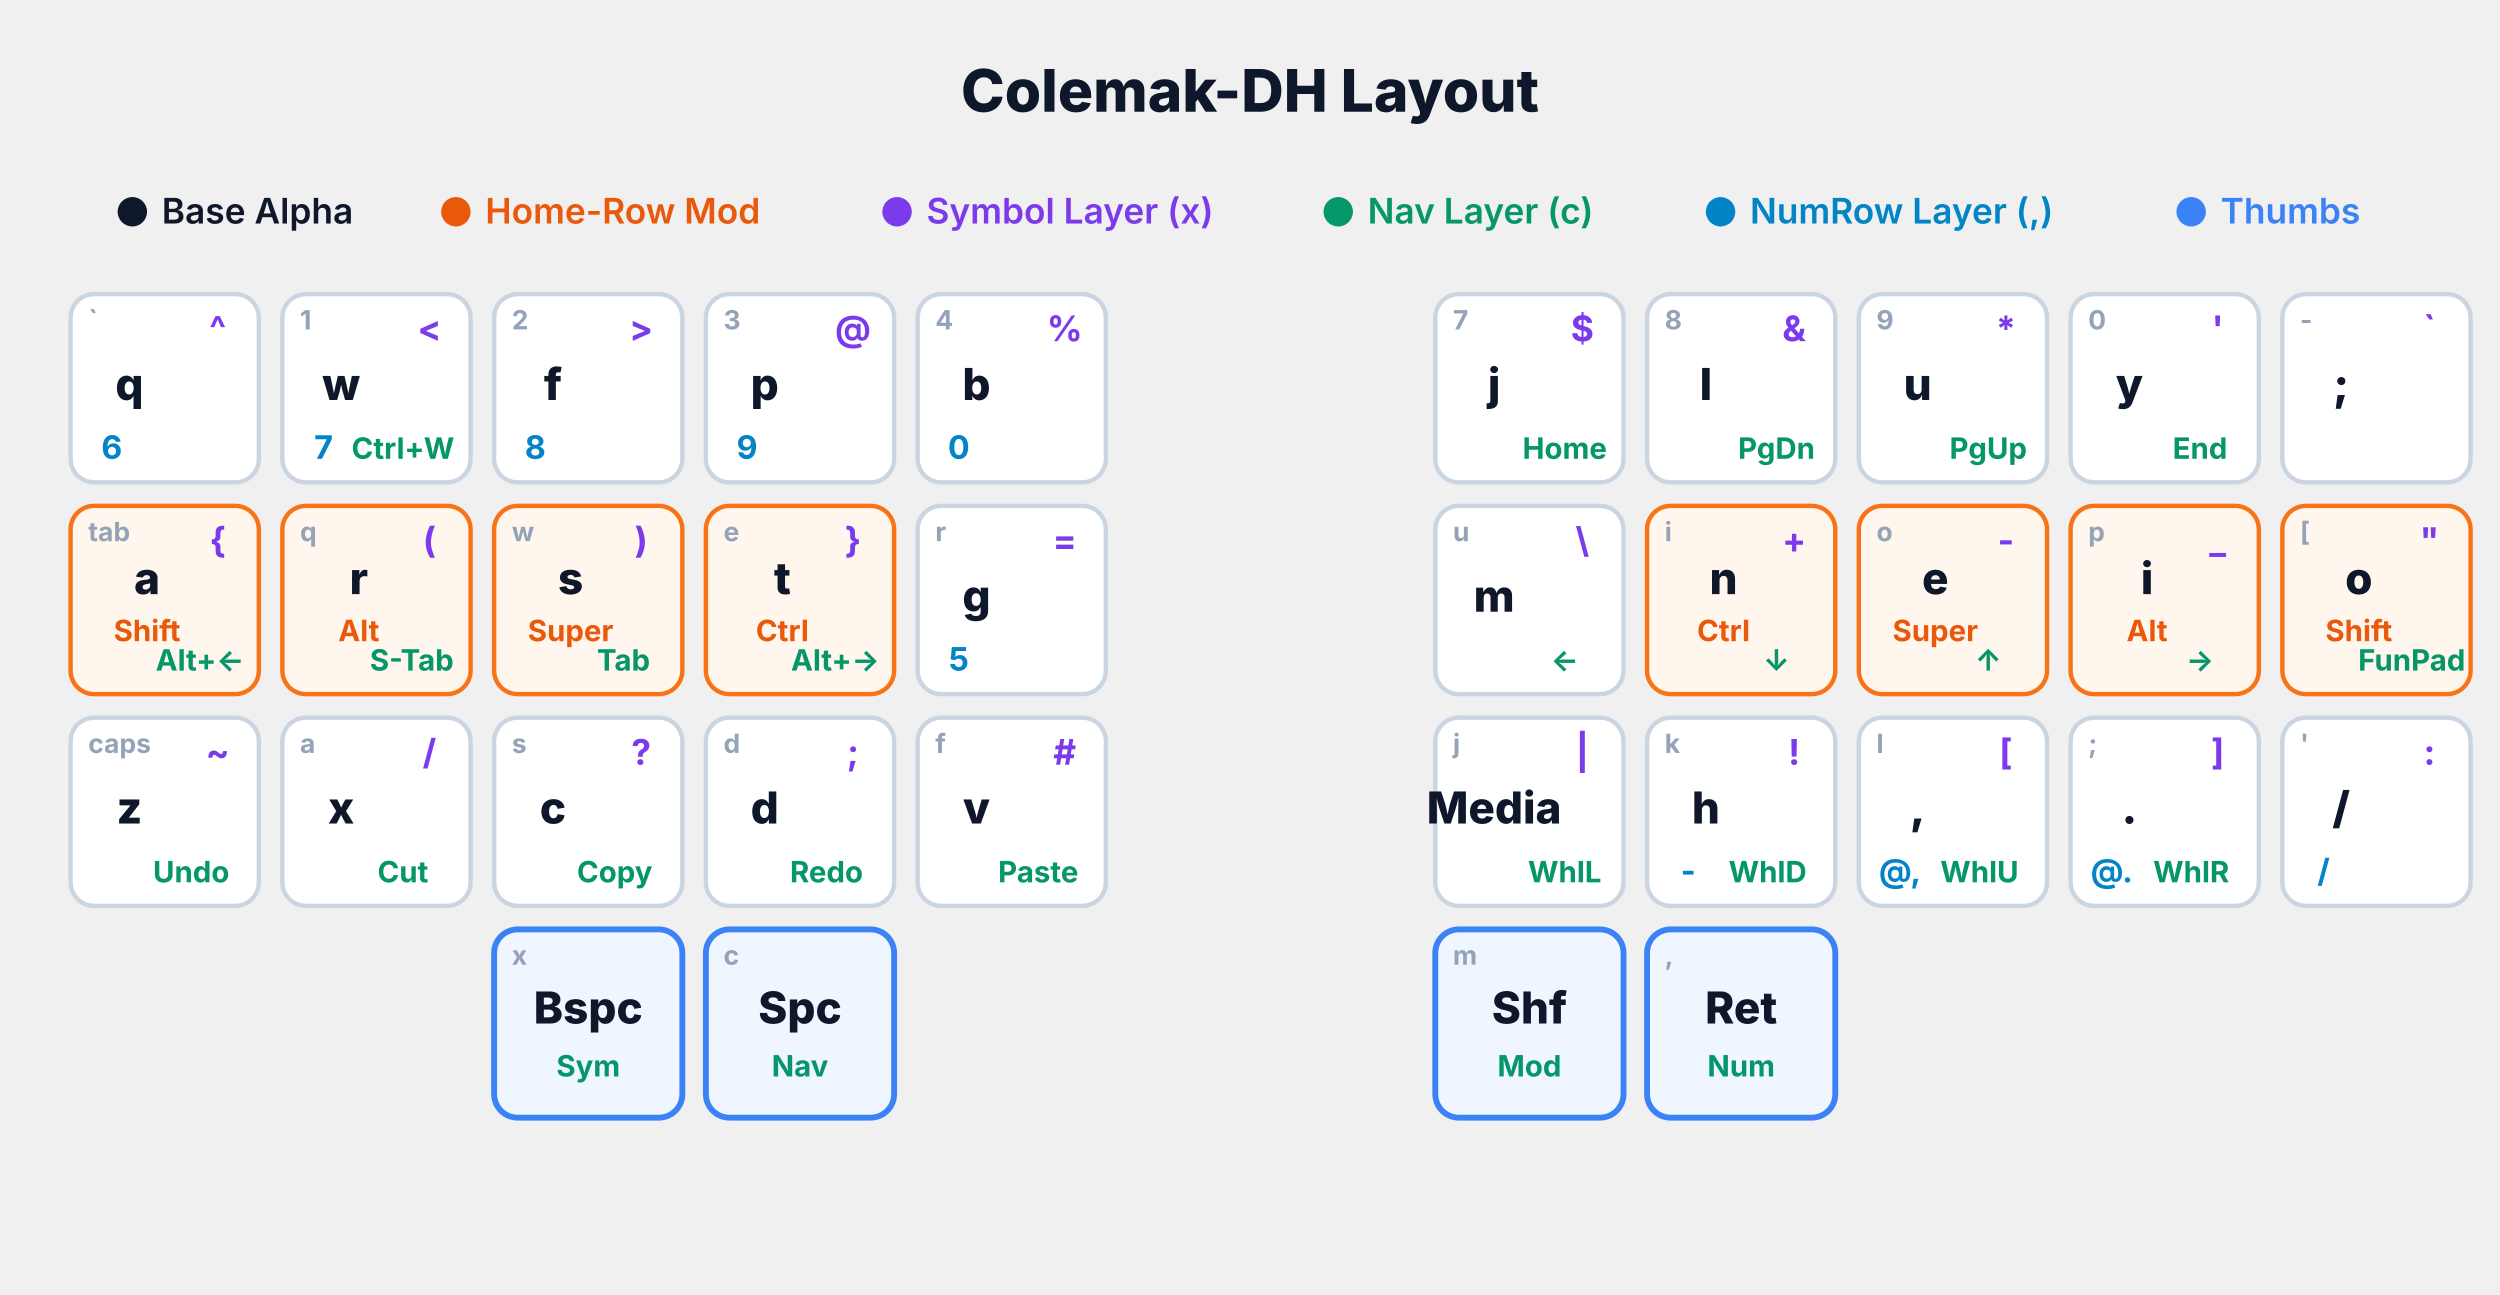
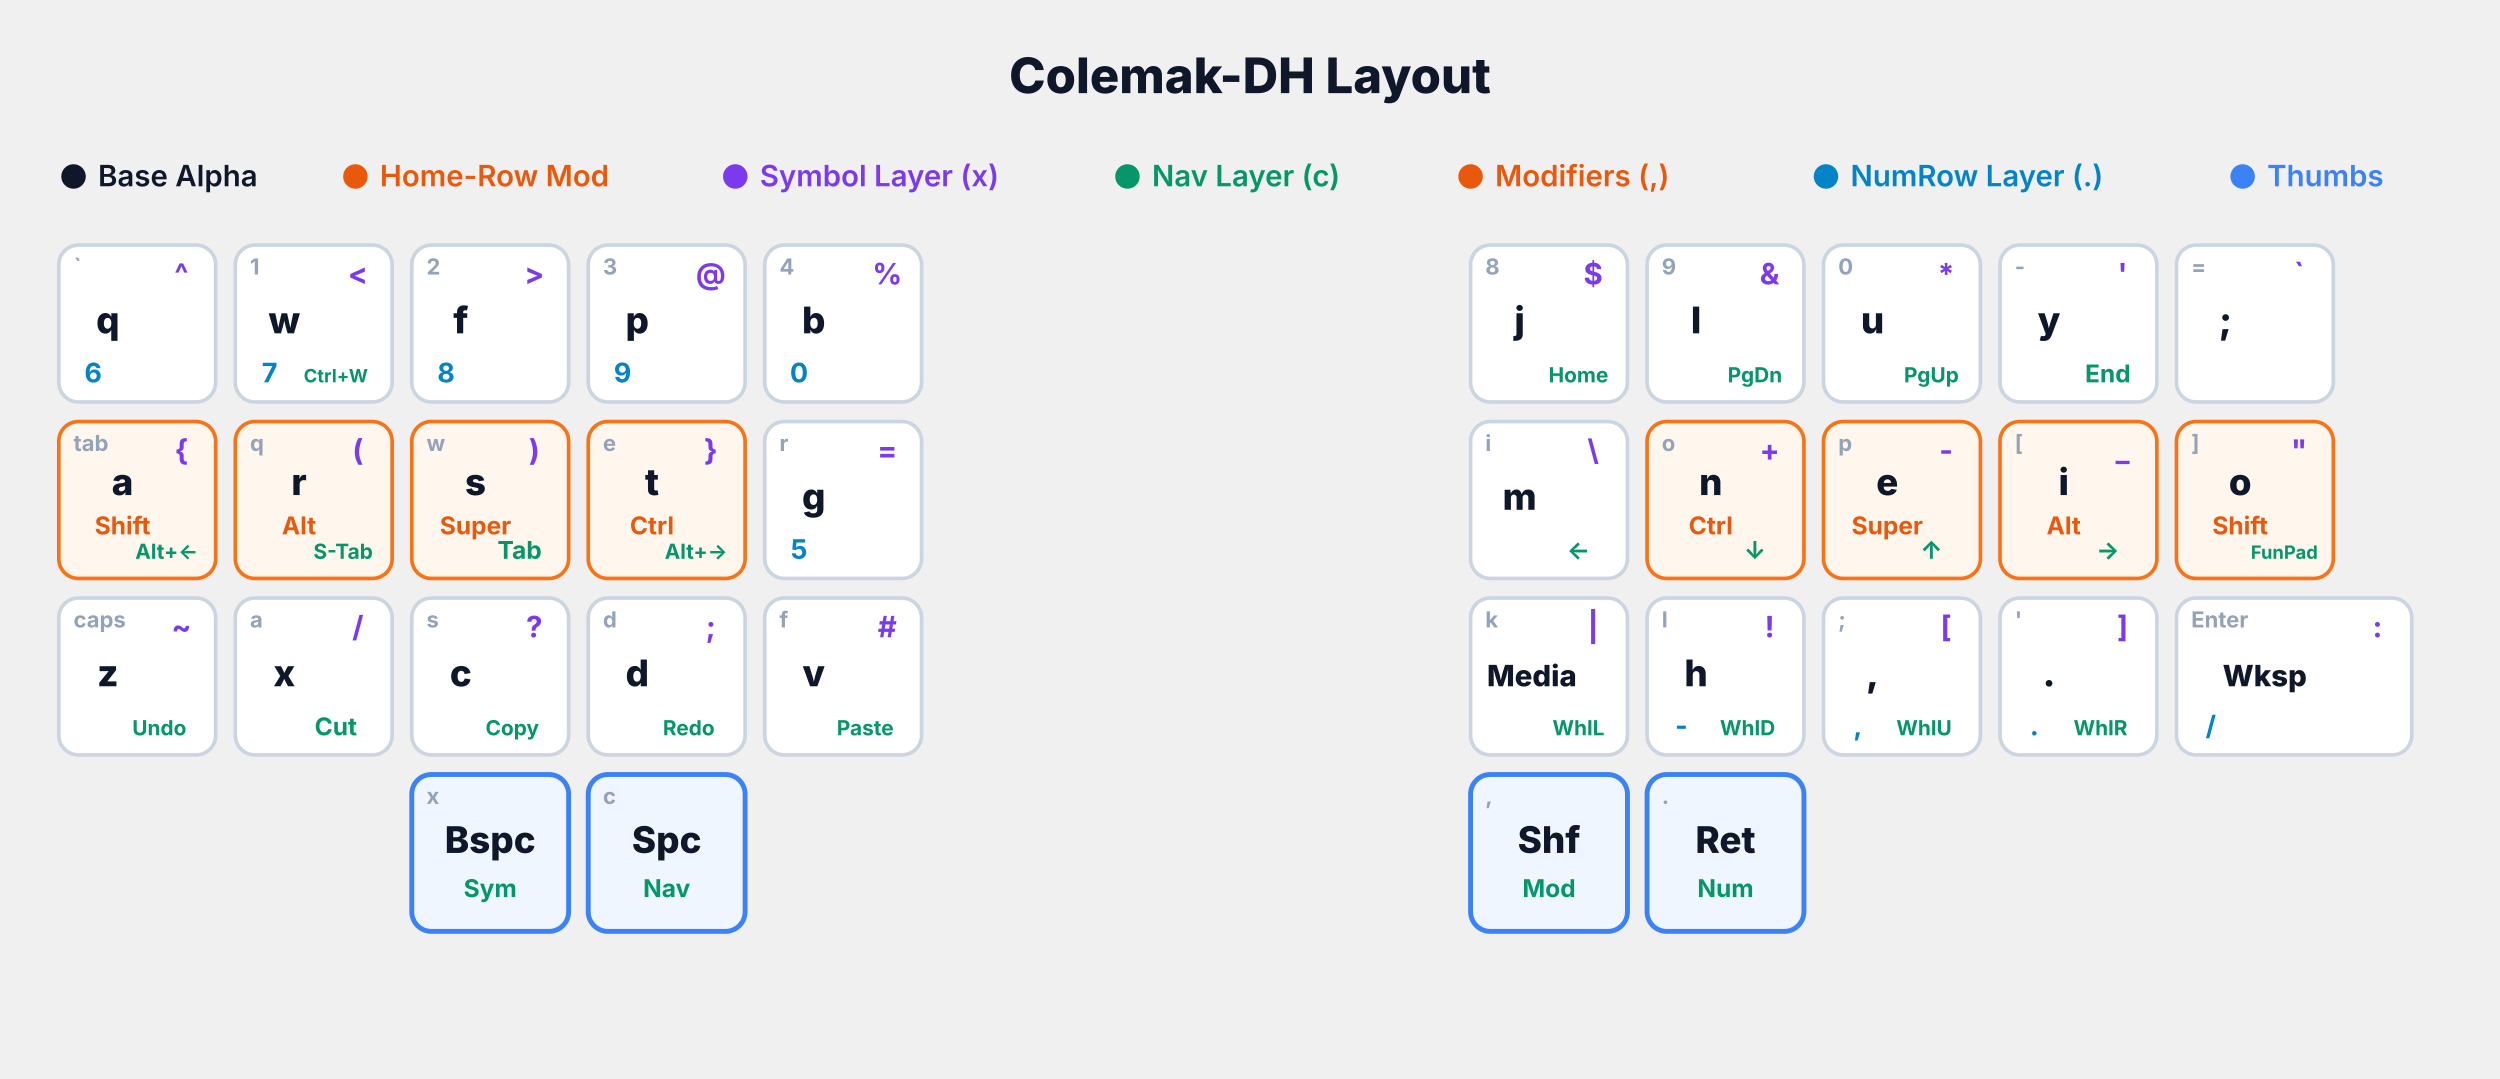
- <svg xmlns="http://www.w3.org/2000/svg" viewBox="0 0 850 440">
+ <svg xmlns="http://www.w3.org/2000/svg" viewBox="0 0 1020 440">
  <style>
    :root { color-scheme: light dark; }
    rect.key { fill: #ffffff; stroke: #cbd5e1; stroke-width: 1.5px; }
    rect.gap { fill: #f1f5f9; stroke: #cbd5e1; stroke-dasharray: 4 4; }
    rect.hrm { fill: #fff7ed; stroke: #f97316; stroke-width: 1.5px; }
    rect.thumb { fill: #eff6ff; stroke: #3b82f6; stroke-width: 2px; }
    text { font-family: system-ui, -apple-system, sans-serif; text-anchor: middle; }
    text.title { font-size: 20px; font-weight: 800; fill: #0f172a; }
    text.subtitle { font-size: 13px; font-weight: 500; fill: #64748b; }
    text.phys { font-size: 9px; font-weight: 700; fill: #94a3b8; text-anchor: start; }
    text.base { font-size: 15px; font-weight: 800; fill: #0f172a; }
    text.mod { font-size: 10px; font-weight: 700; fill: #ea580c; }
    text.sym { font-size: 12px; font-weight: 700; fill: #7c3aed; }
    text.nav { font-size: 10px; font-weight: 700; fill: #059669; }
    text.num { font-size: 11px; font-weight: 700; fill: #0284c7; }
    text.dead { font-size: 12px; font-weight: 600; fill: #94a3b8; }
    text.legend { font-size: 12px; font-weight: 600; text-anchor: start; }
    @media (prefers-color-scheme: dark) {
      rect.key { fill: #1e293b; stroke: #334155; }
      rect.gap { fill: #0f172a; stroke: #334155; }
      rect.hrm { fill: #2e1065; stroke: #a855f7; }
      rect.thumb { fill: #172554; stroke: #3b82f6; }
      text.title { fill: #f8fafc; }
      text.subtitle { fill: #94a3b8; }
      text.phys { fill: #94a3b8; }
      text.base { fill: #f8fafc; }
      text.mod { fill: #c084fc; }
      text.sym { fill: #a78bfa; }
      text.nav { fill: #34d399; }
      text.num { fill: #38bdf8; }
      text.dead { fill: #64748b; }
    }
  </style>
-   <text x="425" y="38" class="title">Colemak-DH Layout</text>
-   <g transform="translate(45, 72)">
+   <text x="510" y="38" class="title">Colemak-DH Layout</text>
+   <g transform="translate(30, 72)">
    <circle cx="0" cy="0" r="5" fill="#0f172a" />
    <text x="10" y="4" class="legend" fill="#0f172a">Base Alpha</text>
-     <circle cx="110" cy="0" r="5" fill="#ea580c" />
-     <text x="120" y="4" class="legend" fill="#ea580c">Home-Row Mod</text>
-     <circle cx="260" cy="0" r="5" fill="#7c3aed" />
-     <text x="270" y="4" class="legend" fill="#7c3aed">Symbol Layer (x)</text>
-     <circle cx="410" cy="0" r="5" fill="#059669" />
-     <text x="420" y="4" class="legend" fill="#059669">Nav Layer (c)</text>
-     <circle cx="540" cy="0" r="5" fill="#0284c7" />
-     <text x="550" y="4" class="legend" fill="#0284c7">NumRow Layer (,)</text>
-     <circle cx="700" cy="0" r="5" fill="#3b82f6" />
-     <text x="710" y="4" class="legend" fill="#3b82f6">Thumbs</text>
+     <circle cx="115" cy="0" r="5" fill="#ea580c" />
+     <text x="125" y="4" class="legend" fill="#ea580c">Home-Row Mod</text>
+     <circle cx="270" cy="0" r="5" fill="#7c3aed" />
+     <text x="280" y="4" class="legend" fill="#7c3aed">Symbol Layer (x)</text>
+     <circle cx="430" cy="0" r="5" fill="#059669" />
+     <text x="440" y="4" class="legend" fill="#059669">Nav Layer (c)</text>
+     <circle cx="570" cy="0" r="5" fill="#ea580c" />
+     <text x="580" y="4" class="legend" fill="#ea580c">Modifiers (,)</text>
+     <circle cx="715" cy="0" r="5" fill="#0284c7" />
+     <text x="725" y="4" class="legend" fill="#0284c7">NumRow Layer (.)</text>
+     <circle cx="885" cy="0" r="5" fill="#3b82f6" />
+     <text x="895" y="4" class="legend" fill="#3b82f6">Thumbs</text>
  </g>
  <g transform="translate(24,100)">
    <rect width="64" height="64" rx="8" class="key" />
    <text x="6" y="12" class="phys">`</text>
    <text x="20" y="36" class="base">q</text>
    <text x="50" y="16" class="sym">^</text>
    <text x="14" y="56" class="num">6</text>
  </g>
  <g transform="translate(96,100)">
    <rect width="64" height="64" rx="8" class="key" />
    <text x="6" y="12" class="phys">1</text>
    <text x="20" y="36" class="base">w</text>
    <text x="50" y="16" class="sym">&lt;</text>
-     <text x="41" y="56" class="nav" font-size="7.5px">Ctrl+W</text>
+     <text x="41" y="56" class="nav" style="font-size: 7.5px;">Ctrl+W</text>
    <text x="14" y="56" class="num">7</text>
  </g>
  <g transform="translate(168,100)">
    <rect width="64" height="64" rx="8" class="key" />
    <text x="6" y="12" class="phys">2</text>
    <text x="20" y="36" class="base">f</text>
    <text x="50" y="16" class="sym">&gt;</text>
    <text x="14" y="56" class="num">8</text>
  </g>
  <g transform="translate(240,100)">
    <rect width="64" height="64" rx="8" class="key" />
    <text x="6" y="12" class="phys">3</text>
    <text x="20" y="36" class="base">p</text>
    <text x="50" y="16" class="sym">@</text>
    <text x="14" y="56" class="num">9</text>
  </g>
  <g transform="translate(312,100)">
    <rect width="64" height="64" rx="8" class="key" />
    <text x="6" y="12" class="phys">4</text>
    <text x="20" y="36" class="base">b</text>
    <text x="50" y="16" class="sym">%</text>
    <text x="14" y="56" class="num">0</text>
  </g>
-   <g transform="translate(488,100)">
-     <rect width="64" height="64" rx="8" class="key" />
-     <text x="6" y="12" class="phys">7</text>
+   <g transform="translate(600,100)">
+     <rect width="64" height="64" rx="8" class="key" />
+     <text x="6" y="12" class="phys">8</text>
    <text x="20" y="36" class="base">j</text>
    <text x="50" y="16" class="sym">$</text>
-     <text x="44" y="56" class="nav" font-size="8.5px">Home</text>
-   </g>
-   <g transform="translate(560,100)">
-     <rect width="64" height="64" rx="8" class="key" />
-     <text x="6" y="12" class="phys">8</text>
+     <text x="44" y="56" class="nav" style="font-size: 8.5px;">Home</text>
+   </g>
+   <g transform="translate(672,100)">
+     <rect width="64" height="64" rx="8" class="key" />
+     <text x="6" y="12" class="phys">9</text>
    <text x="20" y="36" class="base">l</text>
    <text x="50" y="16" class="sym">&amp;</text>
-     <text x="44" y="56" class="nav" font-size="8.5px">PgDn</text>
-   </g>
-   <g transform="translate(632,100)">
-     <rect width="64" height="64" rx="8" class="key" />
-     <text x="6" y="12" class="phys">9</text>
+     <text x="44" y="56" class="nav" style="font-size: 8.5px;">PgDn</text>
+   </g>
+   <g transform="translate(744,100)">
+     <rect width="64" height="64" rx="8" class="key" />
+     <text x="6" y="12" class="phys">0</text>
    <text x="20" y="36" class="base">u</text>
    <text x="50" y="16" class="sym">*</text>
-     <text x="44" y="56" class="nav" font-size="8.5px">PgUp</text>
-   </g>
-   <g transform="translate(704,100)">
-     <rect width="64" height="64" rx="8" class="key" />
-     <text x="6" y="12" class="phys">0</text>
+     <text x="44" y="56" class="nav" style="font-size: 8.5px;">PgUp</text>
+   </g>
+   <g transform="translate(816,100)">
+     <rect width="64" height="64" rx="8" class="key" />
+     <text x="6" y="12" class="phys">-</text>
    <text x="20" y="36" class="base">y</text>
    <text x="50" y="16" class="sym">'</text>
-     <text x="44" y="56" class="nav" font-size="10px">End</text>
-   </g>
-   <g transform="translate(776,100)">
-     <rect width="64" height="64" rx="8" class="key" />
-     <text x="6" y="12" class="phys">-</text>
+     <text x="44" y="56" class="nav" style="font-size: 10px;">End</text>
+   </g>
+   <g transform="translate(888,100)">
+     <rect width="64" height="64" rx="8" class="key" />
+     <text x="6" y="12" class="phys">=</text>
    <text x="20" y="36" class="base">;</text>
    <text x="50" y="16" class="sym">`</text>
  </g>
  <g transform="translate(24,172)">
    <rect width="64" height="64" rx="8" class="hrm" />
    <text x="6" y="12" class="phys">tab</text>
    <text x="26" y="30" class="base">a</text>
    <text x="26" y="46" class="mod">Shift</text>
    <text x="50" y="16" class="sym">{</text>
-     <text x="44" y="56" class="nav" font-size="8.5px">Alt+←</text>
+     <text x="44" y="56" class="nav" style="font-size: 8.5px;">Alt+←</text>
  </g>
  <g transform="translate(96,172)">
    <rect width="64" height="64" rx="8" class="hrm" />
    <text x="6" y="12" class="phys">q</text>
    <text x="26" y="30" class="base">r</text>
    <text x="26" y="46" class="mod">Alt</text>
    <text x="50" y="16" class="sym">(</text>
-     <text x="44" y="56" class="nav" font-size="8.5px">S-Tab</text>
+     <text x="44" y="56" class="nav" style="font-size: 8.5px;">S-Tab</text>
  </g>
  <g transform="translate(168,172)">
    <rect width="64" height="64" rx="8" class="hrm" />
    <text x="6" y="12" class="phys">w</text>
    <text x="26" y="30" class="base">s</text>
    <text x="26" y="46" class="mod">Super</text>
    <text x="50" y="16" class="sym">)</text>
-     <text x="44" y="56" class="nav" font-size="10px">Tab</text>
+     <text x="44" y="56" class="nav" style="font-size: 10px;">Tab</text>
  </g>
  <g transform="translate(240,172)">
    <rect width="64" height="64" rx="8" class="hrm" />
    <text x="6" y="12" class="phys">e</text>
    <text x="26" y="30" class="base">t</text>
    <text x="26" y="46" class="mod">Ctrl</text>
    <text x="50" y="16" class="sym">}</text>
-     <text x="44" y="56" class="nav" font-size="8.5px">Alt+→</text>
+     <text x="44" y="56" class="nav" style="font-size: 8.5px;">Alt+→</text>
  </g>
  <g transform="translate(312,172)">
    <rect width="64" height="64" rx="8" class="key" />
    <text x="6" y="12" class="phys">r</text>
    <text x="20" y="36" class="base">g</text>
    <text x="50" y="16" class="sym">=</text>
    <text x="14" y="56" class="num">5</text>
  </g>
-   <g transform="translate(488,172)">
-     <rect width="64" height="64" rx="8" class="key" />
-     <text x="6" y="12" class="phys">u</text>
+   <g transform="translate(600,172)">
+     <rect width="64" height="64" rx="8" class="key" />
+     <text x="6" y="12" class="phys">i</text>
    <text x="20" y="36" class="base">m</text>
    <text x="50" y="16" class="sym">\</text>
-     <text x="44" y="56" class="nav" font-size="10px">←</text>
-   </g>
-   <g transform="translate(560,172)">
-     <rect width="64" height="64" rx="8" class="hrm" />
-     <text x="6" y="12" class="phys">i</text>
+     <text x="44" y="56" class="nav" style="font-size: 10px;">←</text>
+   </g>
+   <g transform="translate(672,172)">
+     <rect width="64" height="64" rx="8" class="hrm" />
+     <text x="6" y="12" class="phys">o</text>
    <text x="26" y="30" class="base">n</text>
    <text x="26" y="46" class="mod">Ctrl</text>
    <text x="50" y="16" class="sym">+</text>
-     <text x="44" y="56" class="nav" font-size="10px">↓</text>
-   </g>
-   <g transform="translate(632,172)">
-     <rect width="64" height="64" rx="8" class="hrm" />
-     <text x="6" y="12" class="phys">o</text>
+     <text x="44" y="56" class="nav" style="font-size: 10px;">↓</text>
+   </g>
+   <g transform="translate(744,172)">
+     <rect width="64" height="64" rx="8" class="hrm" />
+     <text x="6" y="12" class="phys">p</text>
    <text x="26" y="30" class="base">e</text>
    <text x="26" y="46" class="mod">Super</text>
    <text x="50" y="16" class="sym">-</text>
-     <text x="44" y="56" class="nav" font-size="10px">↑</text>
-   </g>
-   <g transform="translate(704,172)">
-     <rect width="64" height="64" rx="8" class="hrm" />
-     <text x="6" y="12" class="phys">p</text>
+     <text x="44" y="56" class="nav" style="font-size: 10px;">↑</text>
+   </g>
+   <g transform="translate(816,172)">
+     <rect width="64" height="64" rx="8" class="hrm" />
+     <text x="6" y="12" class="phys">[</text>
    <text x="26" y="30" class="base">i</text>
    <text x="26" y="46" class="mod">Alt</text>
    <text x="50" y="16" class="sym">_</text>
-     <text x="44" y="56" class="nav" font-size="10px">→</text>
-   </g>
-   <g transform="translate(776,172)">
-     <rect width="64" height="64" rx="8" class="hrm" />
-     <text x="6" y="12" class="phys">[</text>
+     <text x="44" y="56" class="nav" style="font-size: 10px;">→</text>
+   </g>
+   <g transform="translate(888,172)">
+     <rect width="64" height="64" rx="8" class="hrm" />
+     <text x="6" y="12" class="phys">]</text>
    <text x="26" y="30" class="base">o</text>
    <text x="26" y="46" class="mod">Shift</text>
    <text x="50" y="16" class="sym">"</text>
-     <text x="44" y="56" class="nav" font-size="7.5px">FunPad</text>
+     <text x="44" y="56" class="nav" style="font-size: 7.5px;">FunPad</text>
  </g>
  <g transform="translate(24,244)">
    <rect width="64" height="64" rx="8" class="key" />
    <text x="6" y="12" class="phys">caps</text>
    <text x="20" y="36" class="base">z</text>
    <text x="50" y="16" class="sym">~</text>
-     <text x="41" y="56" class="nav" font-size="8.5px">Undo</text>
+     <text x="41" y="56" class="nav" style="font-size: 8.5px;">Undo</text>
  </g>
  <g transform="translate(96,244)">
    <rect width="64" height="64" rx="8" class="key" />
    <text x="6" y="12" class="phys">a</text>
    <text x="20" y="36" class="base">x</text>
    <text x="50" y="16" class="sym">/</text>
-     <text x="41" y="56" class="nav" font-size="10px">Cut</text>
+     <text x="41" y="56" class="nav" style="font-size: 10px;">Cut</text>
  </g>
  <g transform="translate(168,244)">
    <rect width="64" height="64" rx="8" class="key" />
    <text x="6" y="12" class="phys">s</text>
    <text x="20" y="36" class="base">c</text>
    <text x="50" y="16" class="sym">?</text>
-     <text x="41" y="56" class="nav" font-size="8.5px">Copy</text>
+     <text x="41" y="56" class="nav" style="font-size: 8.5px;">Copy</text>
  </g>
  <g transform="translate(240,244)">
    <rect width="64" height="64" rx="8" class="key" />
    <text x="6" y="12" class="phys">d</text>
    <text x="20" y="36" class="base">d</text>
    <text x="50" y="16" class="sym">;</text>
-     <text x="41" y="56" class="nav" font-size="8.5px">Redo</text>
+     <text x="41" y="56" class="nav" style="font-size: 8.5px;">Redo</text>
  </g>
  <g transform="translate(312,244)">
    <rect width="64" height="64" rx="8" class="key" />
    <text x="6" y="12" class="phys">f</text>
    <text x="20" y="36" class="base">v</text>
    <text x="50" y="16" class="sym">#</text>
-     <text x="41" y="56" class="nav" font-size="8.5px">Paste</text>
-   </g>
-   <g transform="translate(488,244)">
-     <rect width="64" height="64" rx="8" class="key" />
-     <text x="6" y="12" class="phys">j</text>
-     <text x="20" y="36" class="base" font-size="12px">Media</text>
+     <text x="41" y="56" class="nav" style="font-size: 8.5px;">Paste</text>
+   </g>
+   <g transform="translate(600,244)">
+     <rect width="64" height="64" rx="8" class="key" />
+     <text x="6" y="12" class="phys">k</text>
+     <text x="25" y="36" class="base" style="font-size: 12px;">Media</text>
    <text x="50" y="16" class="sym">|</text>
-     <text x="44" y="56" class="nav" font-size="8.5px">WhlL</text>
-   </g>
-   <g transform="translate(560,244)">
-     <rect width="64" height="64" rx="8" class="key" />
-     <text x="6" y="12" class="phys">k</text>
+     <text x="44" y="56" class="nav" style="font-size: 8.5px;">WhlL</text>
+   </g>
+   <g transform="translate(672,244)">
+     <rect width="64" height="64" rx="8" class="key" />
+     <text x="6" y="12" class="phys">l</text>
    <text x="20" y="36" class="base">h</text>
    <text x="50" y="16" class="sym">!</text>
-     <text x="41" y="56" class="nav" font-size="8.5px">WhlD</text>
+     <text x="41" y="56" class="nav" style="font-size: 8.5px;">WhlD</text>
    <text x="14" y="56" class="num">-</text>
  </g>
-   <g transform="translate(632,244)">
-     <rect width="64" height="64" rx="8" class="key" />
-     <text x="6" y="12" class="phys">l</text>
+   <g transform="translate(744,244)">
+     <rect width="64" height="64" rx="8" class="key" />
+     <text x="6" y="12" class="phys">;</text>
    <text x="20" y="36" class="base">,</text>
    <text x="50" y="16" class="sym">[</text>
-     <text x="41" y="56" class="nav" font-size="8.5px">WhlU</text>
-     <text x="14" y="56" class="num">@,</text>
-   </g>
-   <g transform="translate(704,244)">
-     <rect width="64" height="64" rx="8" class="key" />
-     <text x="6" y="12" class="phys">;</text>
+     <text x="41" y="56" class="nav" style="font-size: 8.5px;">WhlU</text>
+     <text x="14" y="56" class="num">,</text>
+   </g>
+   <g transform="translate(816,244)">
+     <rect width="64" height="64" rx="8" class="key" />
+     <text x="6" y="12" class="phys">'</text>
    <text x="20" y="36" class="base">.</text>
    <text x="50" y="16" class="sym">]</text>
-     <text x="41" y="56" class="nav" font-size="8.5px">WhlR</text>
-     <text x="14" y="56" class="num">@.</text>
-   </g>
-   <g transform="translate(776,244)">
-     <rect width="64" height="64" rx="8" class="key" />
-     <text x="6" y="12" class="phys">'</text>
-     <text x="20" y="36" class="base">/</text>
-     <text x="50" y="16" class="sym">:</text>
+     <text x="41" y="56" class="nav" style="font-size: 8.5px;">WhlR</text>
+     <text x="14" y="56" class="num">.</text>
+   </g>
+   <g transform="translate(888,244)">
+     <rect width="96" height="64" rx="8" class="key" />
+     <text x="6" y="12" class="phys">Enter</text>
+     <text x="36" y="36" class="base" style="font-size: 12px;">Wksp</text>
+     <text x="82" y="16" class="sym">:</text>
    <text x="14" y="56" class="num">/</text>
  </g>
  <g transform="translate(168,316)">
    <rect width="64" height="64" rx="8" class="thumb" />
    <text x="6" y="12" class="phys">x</text>
    <text x="32" y="32" class="base">Bspc</text>
    <text x="32" y="50" class="nav">Sym</text>
  </g>
  <g transform="translate(240,316)">
    <rect width="64" height="64" rx="8" class="thumb" />
    <text x="6" y="12" class="phys">c</text>
    <text x="32" y="32" class="base">Spc</text>
    <text x="32" y="50" class="nav">Nav</text>
  </g>
-   <g transform="translate(488,316)">
-     <rect width="64" height="64" rx="8" class="thumb" />
-     <text x="6" y="12" class="phys">m</text>
+   <g transform="translate(600,316)">
+     <rect width="64" height="64" rx="8" class="thumb" />
+     <text x="6" y="12" class="phys">,</text>
    <text x="32" y="32" class="base">Shf</text>
    <text x="32" y="50" class="nav">Mod</text>
  </g>
-   <g transform="translate(560,316)">
-     <rect width="64" height="64" rx="8" class="thumb" />
-     <text x="6" y="12" class="phys">,</text>
+   <g transform="translate(672,316)">
+     <rect width="64" height="64" rx="8" class="thumb" />
+     <text x="6" y="12" class="phys">.</text>
    <text x="32" y="32" class="base">Ret</text>
    <text x="32" y="50" class="nav">Num</text>
  </g>
</svg>
